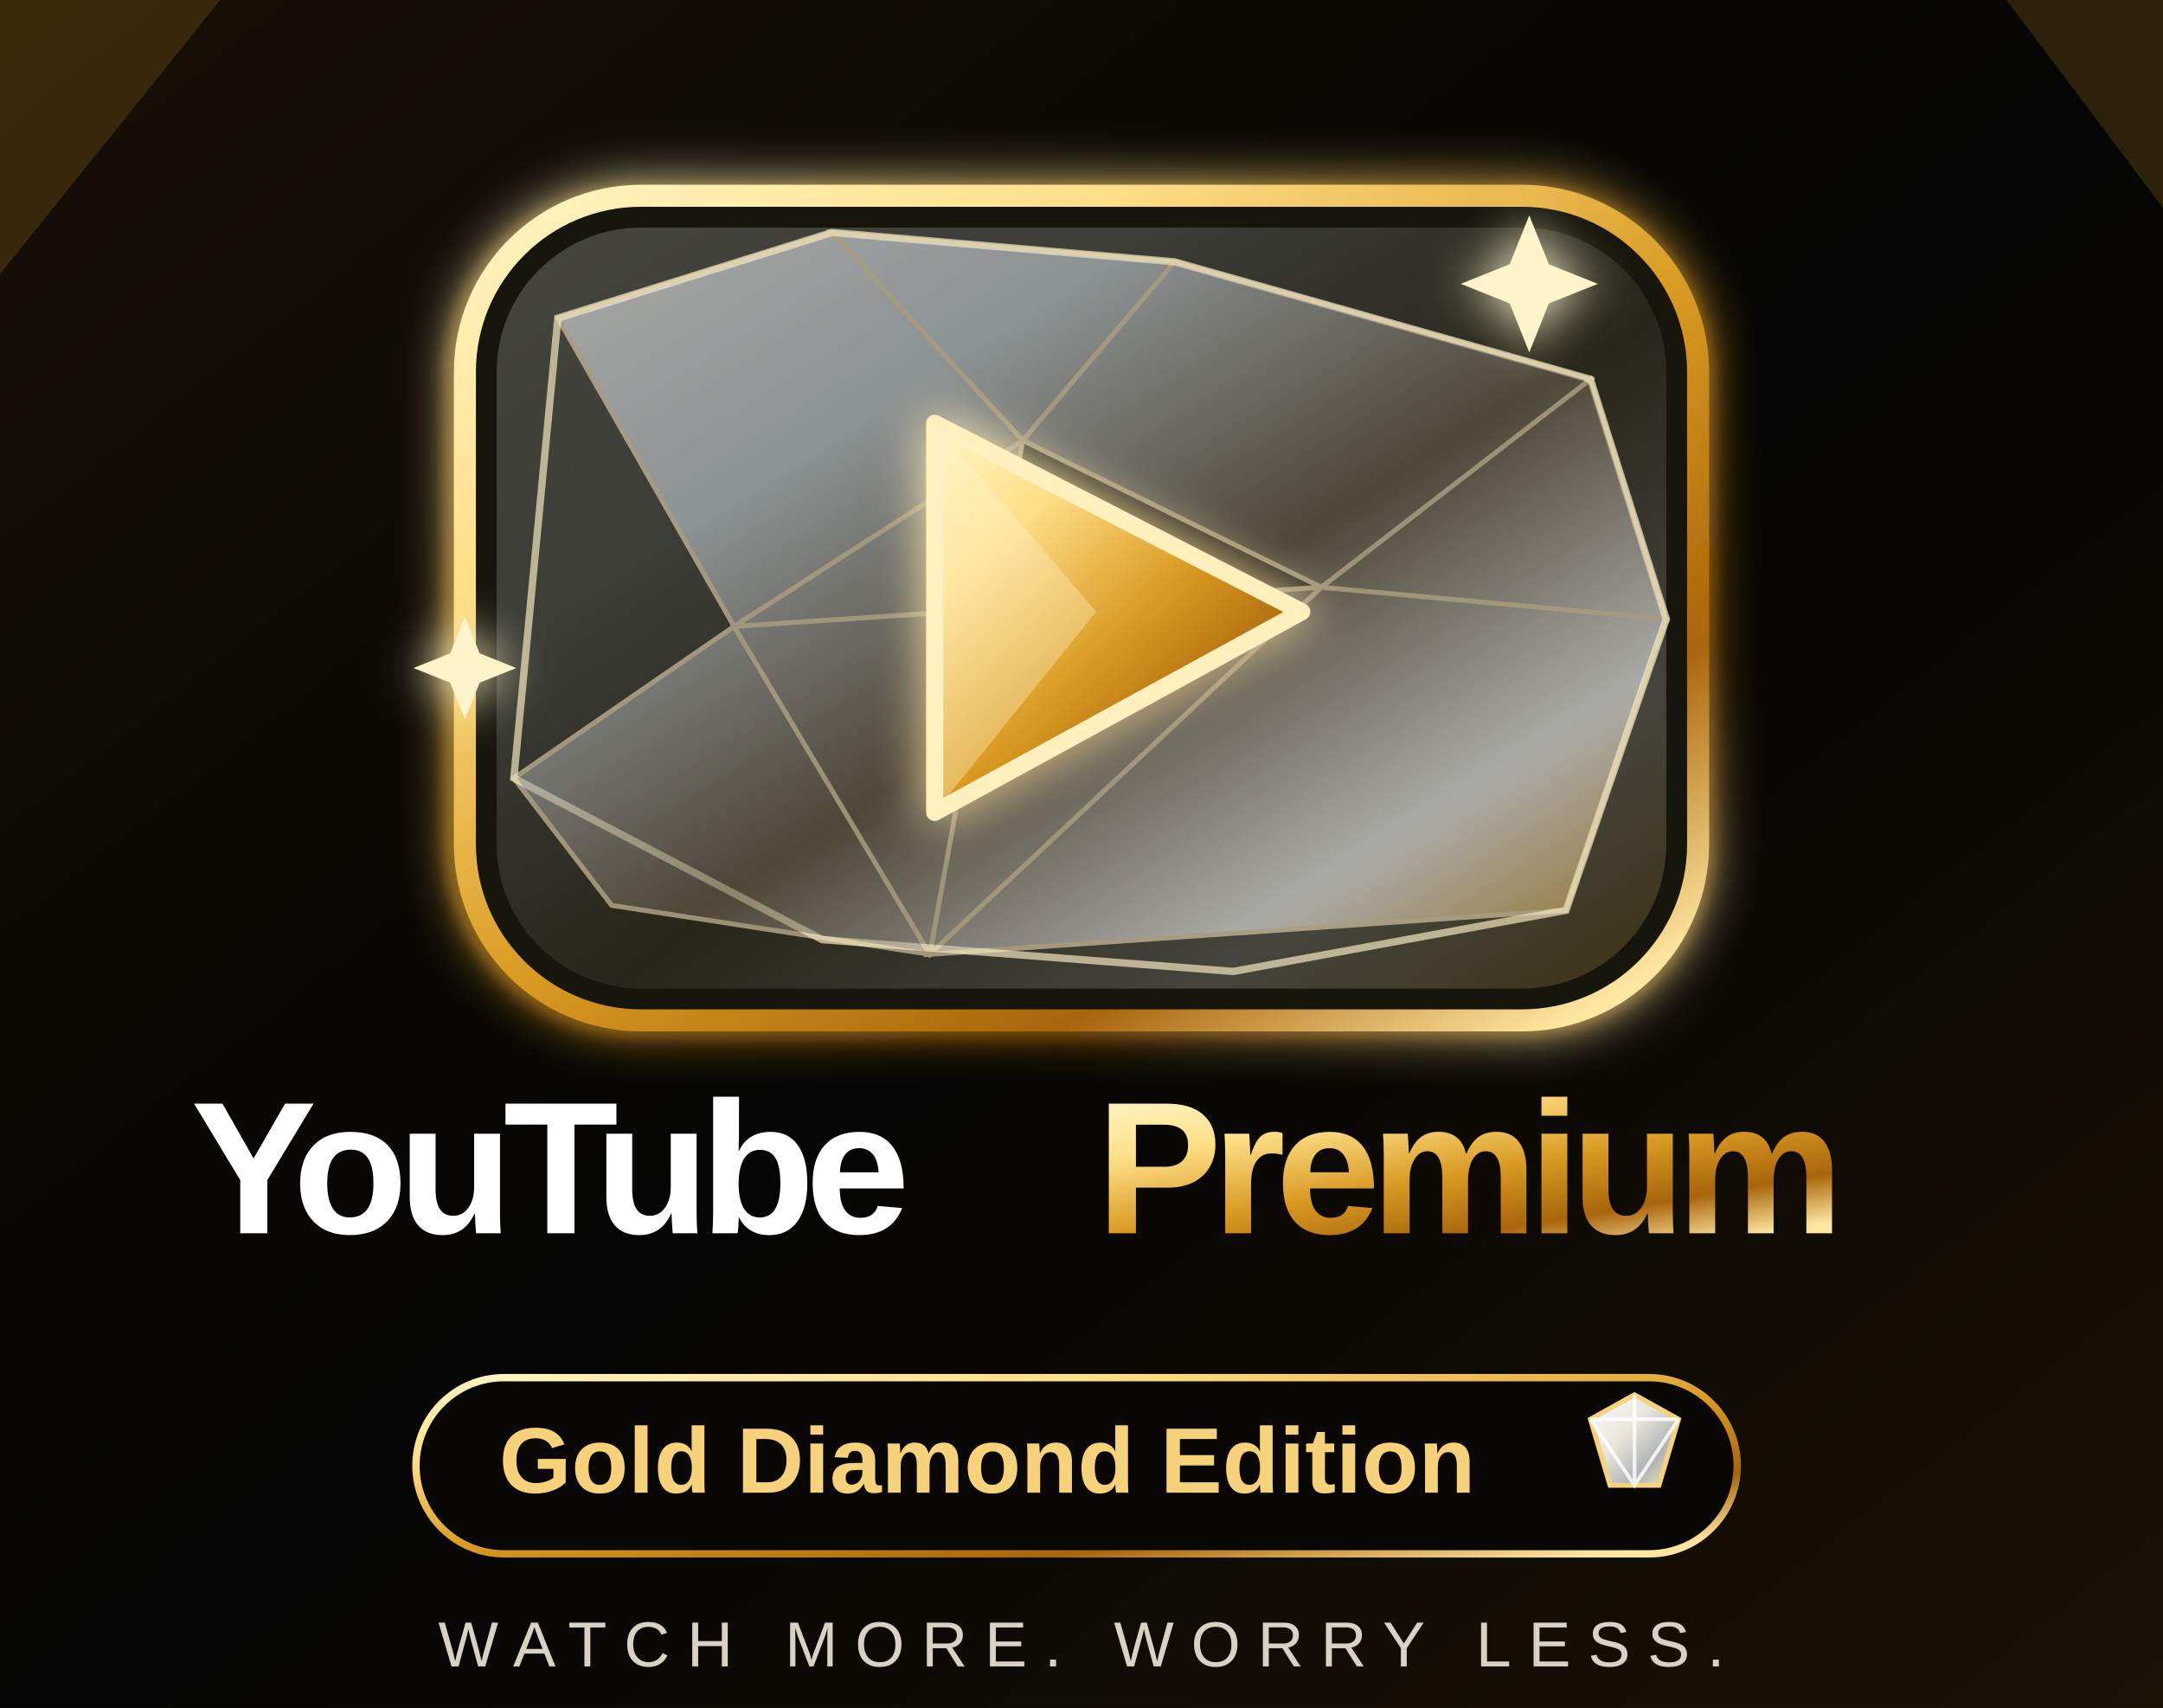
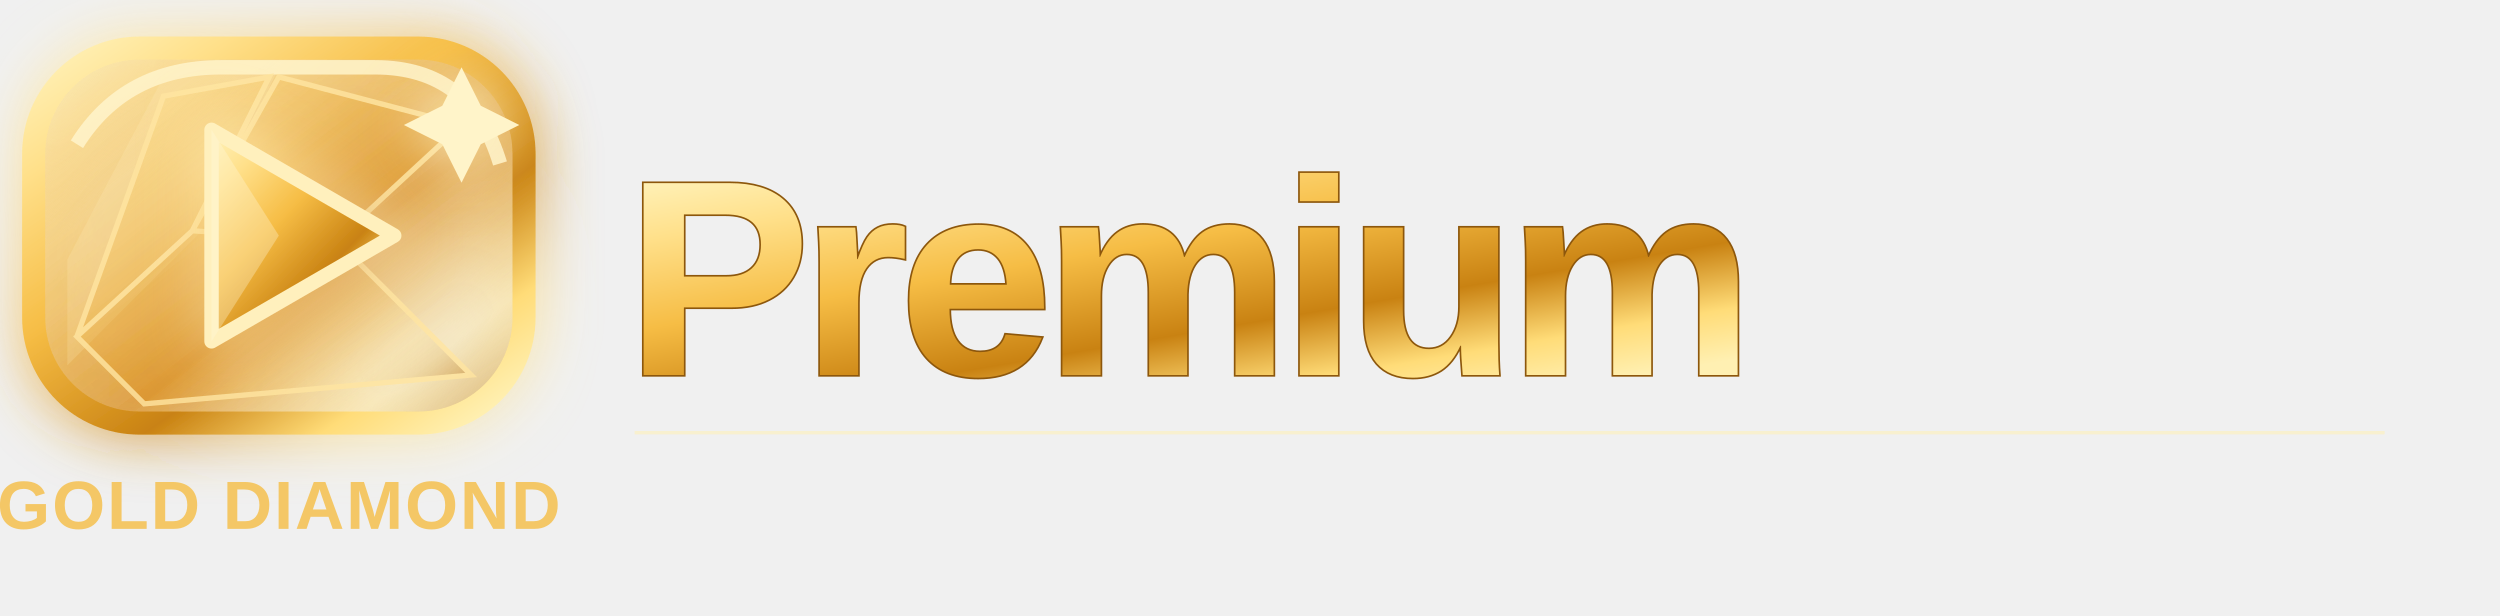
- <svg xmlns="http://www.w3.org/2000/svg" viewBox="0 0 884 698" role="img" aria-labelledby="title desc">
+ <svg xmlns="http://www.w3.org/2000/svg" viewBox="0 0 260 64" role="img" aria-labelledby="title desc">
  <defs>
-     <linearGradient id="bg" x1="0" y1="0" x2="1" y2="1">
-       <stop stop-color="#171006" />
-       <stop offset=".52" stop-color="#050505" />
-       <stop offset="1" stop-color="#1b1204" />
+     <linearGradient id="gold" x1="0" y1="0" x2="0.9" y2="1">
+       <stop offset="0" stop-color="#fff3bd" />
+       <stop offset=".18" stop-color="#ffe08a" />
+       <stop offset=".42" stop-color="#f6bd45" />
+       <stop offset=".68" stop-color="#c98212" />
+       <stop offset=".86" stop-color="#ffdc78" />
+       <stop offset="1" stop-color="#fff0b2" />
    </linearGradient>
-     <linearGradient id="gold" x1="0" y1="0" x2="0.9" y2="1">
-       <stop stop-color="#fff5c5" />
-       <stop offset=".25" stop-color="#ffe08a" />
-       <stop offset=".55" stop-color="#d99a22" />
-       <stop offset=".8" stop-color="#a9650b" />
-       <stop offset="1" stop-color="#ffe7a1" />
+     <linearGradient id="glassGold" x1="0" y1="0" x2="1" y2="1">
+       <stop offset="0" stop-color="#fff4c7" stop-opacity=".86" />
+       <stop offset=".28" stop-color="#f6bf4c" stop-opacity=".36" />
+       <stop offset=".58" stop-color="#d98b16" stop-opacity=".52" />
+       <stop offset=".82" stop-color="#ffe8a1" stop-opacity=".25" />
+       <stop offset="1" stop-color="#a96108" stop-opacity=".7" />
    </linearGradient>
-     <linearGradient id="whiteGold" x1="0" y1="0" x2="1" y2="1">
-       <stop stop-color="#fff" />
-       <stop offset=".42" stop-color="#e8e4d9" />
-       <stop offset=".72" stop-color="#aeb3b6" />
-       <stop offset="1" stop-color="#fff0c1" />
+     <linearGradient id="shine" x1="0" y1="0" x2="0" y2="1">
+       <stop stop-color="#fff" stop-opacity=".8" />
+       <stop offset=".35" stop-color="#fff0be" stop-opacity=".12" />
+       <stop offset="1" stop-color="#fff" stop-opacity="0" />
    </linearGradient>
-     <linearGradient id="gem" x1="0" y1="0" x2="1" y2="1">
-       <stop stop-color="#fff" />
-       <stop offset=".28" stop-color="#cfd7df" />
-       <stop offset=".55" stop-color="#6e6250" />
-       <stop offset=".8" stop-color="#fff" />
-       <stop offset="1" stop-color="#d69a29" />
-     </linearGradient>
-     <filter id="glow" x="-50%" y="-50%" width="200%" height="200%">
-       <feGaussianBlur stdDeviation="10" result="blur" />
+     <filter id="glow" x="-60%" y="-60%" width="220%" height="220%">
+       <feGaussianBlur stdDeviation="3" result="b" />
      <feMerge>
-         <feMergeNode in="blur" />
+         <feMergeNode in="b" />
        <feMergeNode in="SourceGraphic" />
      </feMerge>
    </filter>
-     <filter id="soft">
-       <feGaussianBlur stdDeviation="2.5" />
-     </filter>
  </defs>
-   <rect width="884" height="698" fill="url(#bg)" />
-   <path d="M0 0H884" stroke="url(#gold)" stroke-width="7" filter="url(#glow)" />
-   <path d="M0 0 90 0 0 112Z M884 0 884 85 820 0Z" fill="#d99a22" opacity=".18" />
-   <rect x="188" y="82" width="506" height="335" rx="73" fill="#000" stroke="#9e6919" stroke-width="14" opacity=".55" filter="url(#soft)" />
-   <rect x="190" y="80" width="504" height="337" rx="72" fill="#17130d" stroke="url(#gold)" stroke-width="9" filter="url(#glow)" />
-   <rect x="203" y="93" width="478" height="311" rx="59" fill="url(#gem)" opacity=".2" />
-   <path d="M228 130 340 95 480 107 650 155 681 253 640 372 504 397 336 384 210 318Z" fill="none" stroke="#fff2c8" stroke-width="3" opacity=".65" />
-   <path d="M228 130 340 95 418 180 300 256Z M340 95 480 107 418 180Z M480 107 650 155 540 240 418 180Z M650 155 681 253 540 240Z M210 318 300 256 418 180 380 390 250 370Z M300 256 540 240 380 390Z M540 240 681 253 640 372 380 390Z" fill="url(#gem)" opacity=".55" stroke="#f9e8bf" stroke-width="2" />
-   <path d="M382 173 532 250 382 332Z" fill="url(#gold)" stroke="#fff0bd" stroke-width="7" stroke-linejoin="round" filter="url(#glow)" />
-   <path d="M382 173 448 250 382 332Z" fill="#fff4ce" opacity=".35" />
-   <path d="M625 88l8 20 20 8-20 8-8 20-8-20-20-8 20-8z M190 252l6 15 15 6-15 6-6 15-6-15-15-6 15-6z" fill="#fff4c9" filter="url(#glow)" />
-   <text x="78" y="504" font-family="Arial, Helvetica, sans-serif" font-size="77" font-weight="700" letter-spacing="-4" fill="#fff">YouTube</text>
-   <text x="448" y="504" font-family="Arial, Helvetica, sans-serif" font-size="77" font-weight="700" letter-spacing="-4" fill="url(#gold)">Premium</text>
-   <rect x="170" y="563" width="540" height="72" rx="36" fill="#090806" stroke="url(#gold)" stroke-width="3" />
-   <text x="204" y="610" font-family="Arial, Helvetica, sans-serif" font-size="38" font-weight="600" fill="#f7d27b">Gold Diamond Edition</text>
-   <path d="M650 580 668 570 686 580 678 607 658 607Z" fill="url(#whiteGold)" stroke="#f5d27d" stroke-width="2" />
-   <path d="M650 580 668 607 686 580 M668 570V607 M650 580H686" fill="none" stroke="#fff" stroke-width="1.5" opacity=".8" />
-   <text x="442" y="681" text-anchor="middle" font-family="Arial, Helvetica, sans-serif" font-size="26" letter-spacing="7" fill="#d8d2c5">WATCH MORE. WORRY LESS.</text>
+   <rect x="3.5" y="5" width="51" height="39" rx="11" fill="url(#glassGold)" stroke="url(#gold)" stroke-width="2.4" filter="url(#glow)" />
+   <path d="M8 15 Q13 7 23 7 H39 Q49 7 52 17" fill="none" stroke="#fff4cb" stroke-width="1.5" opacity=".85" />
+   <path d="M7 27 17 8 29 7 21 24 7 38Z" fill="#fff0bd" opacity=".19" />
+   <path d="M17 10 28 8 20 24 8 35Z M29 8 48 13 35 25 20 24Z M8 35 20 24 35 25 49 39 15 42Z" fill="url(#glassGold)" stroke="#ffe5a0" stroke-width=".55" opacity=".8" />
+   <path d="M22 13.5 41 24.5 22 35.5Z" fill="url(#gold)" stroke="#fff0bd" stroke-width="1.5" stroke-linejoin="round" filter="url(#glow)" />
+   <path d="M22 13.5 29 24.5 22 35.5Z" fill="#fff8dc" opacity=".32" />
+   <path d="M48 7l2 4 4 2-4 2-2 4-2-4-4-2 4-2z" fill="#fff4c9" filter="url(#glow)" />
+   <text x="29" y="55" text-anchor="middle" font-family="Arial, Helvetica, sans-serif" font-size="7.1" font-weight="700" letter-spacing=".2" fill="#f4c766">GOLD DIAMOND</text>
+   <text x="65" y="39" font-family="Arial, Helvetica, sans-serif" font-size="29" font-weight="700" letter-spacing="-1.1" fill="url(#gold)" stroke="#8d570c" stroke-width=".35" paint-order="stroke">Premium</text>
+   <path d="M66 45H248" stroke="url(#gold)" stroke-width=".8" opacity=".55" />
+   <path d="M66 45H248" stroke="#fff0b4" stroke-width=".35" opacity=".55" />
</svg>
